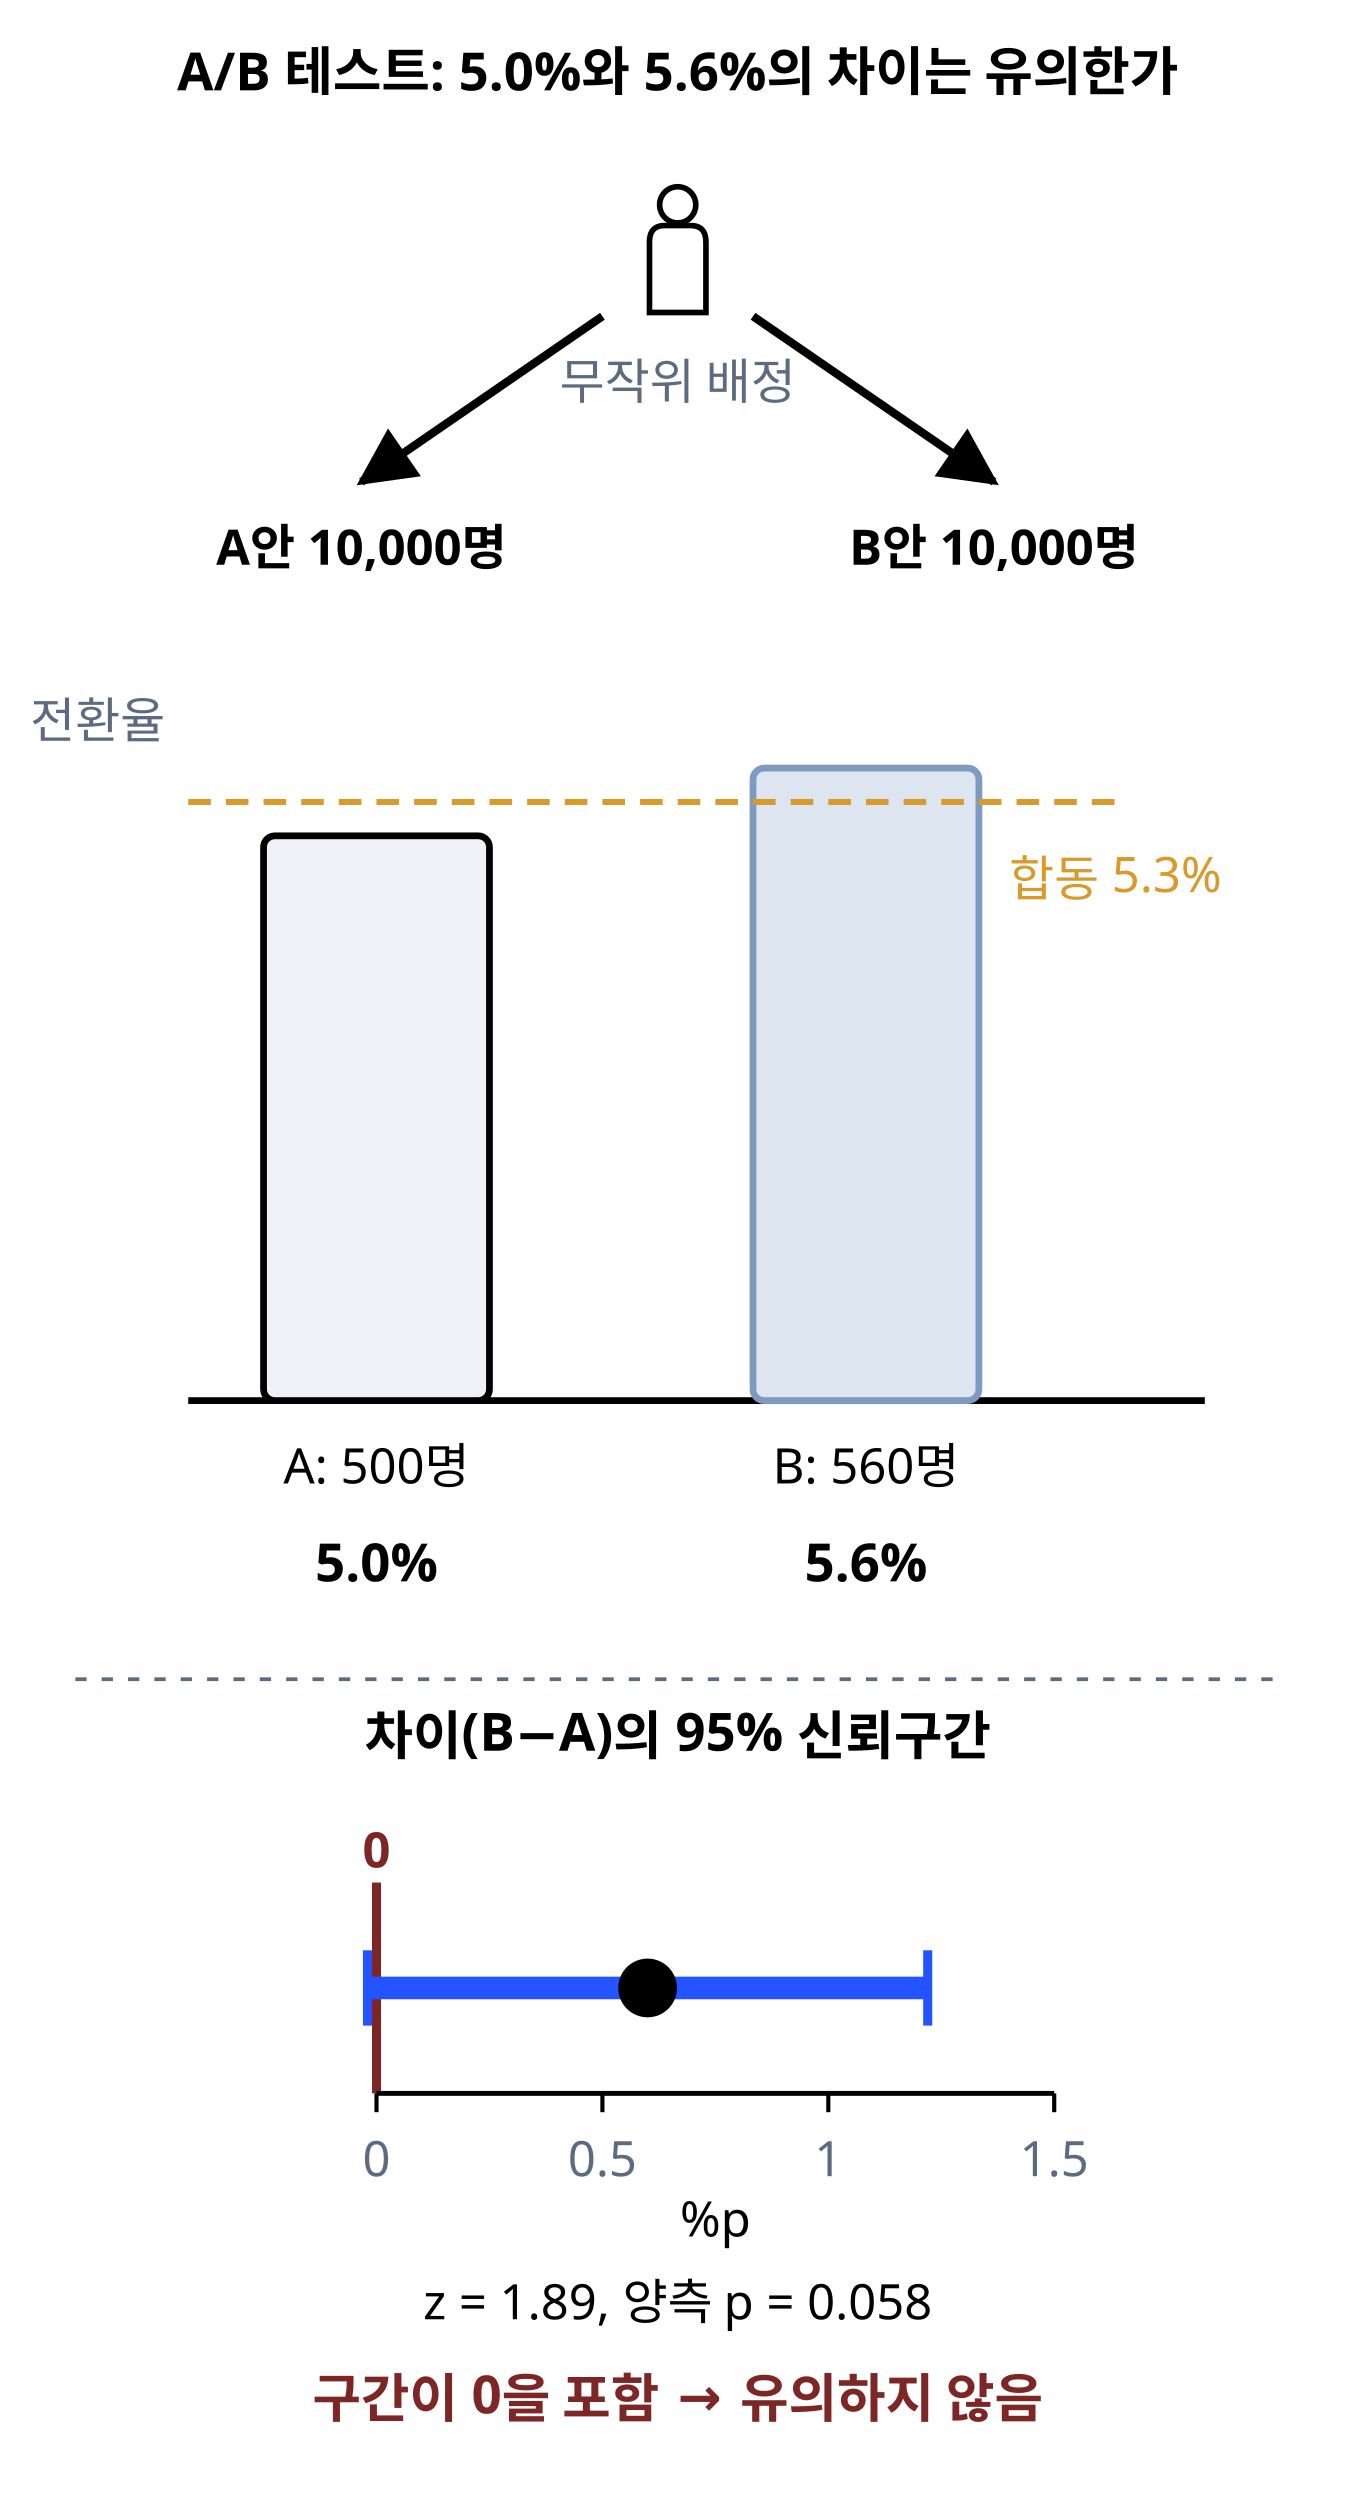
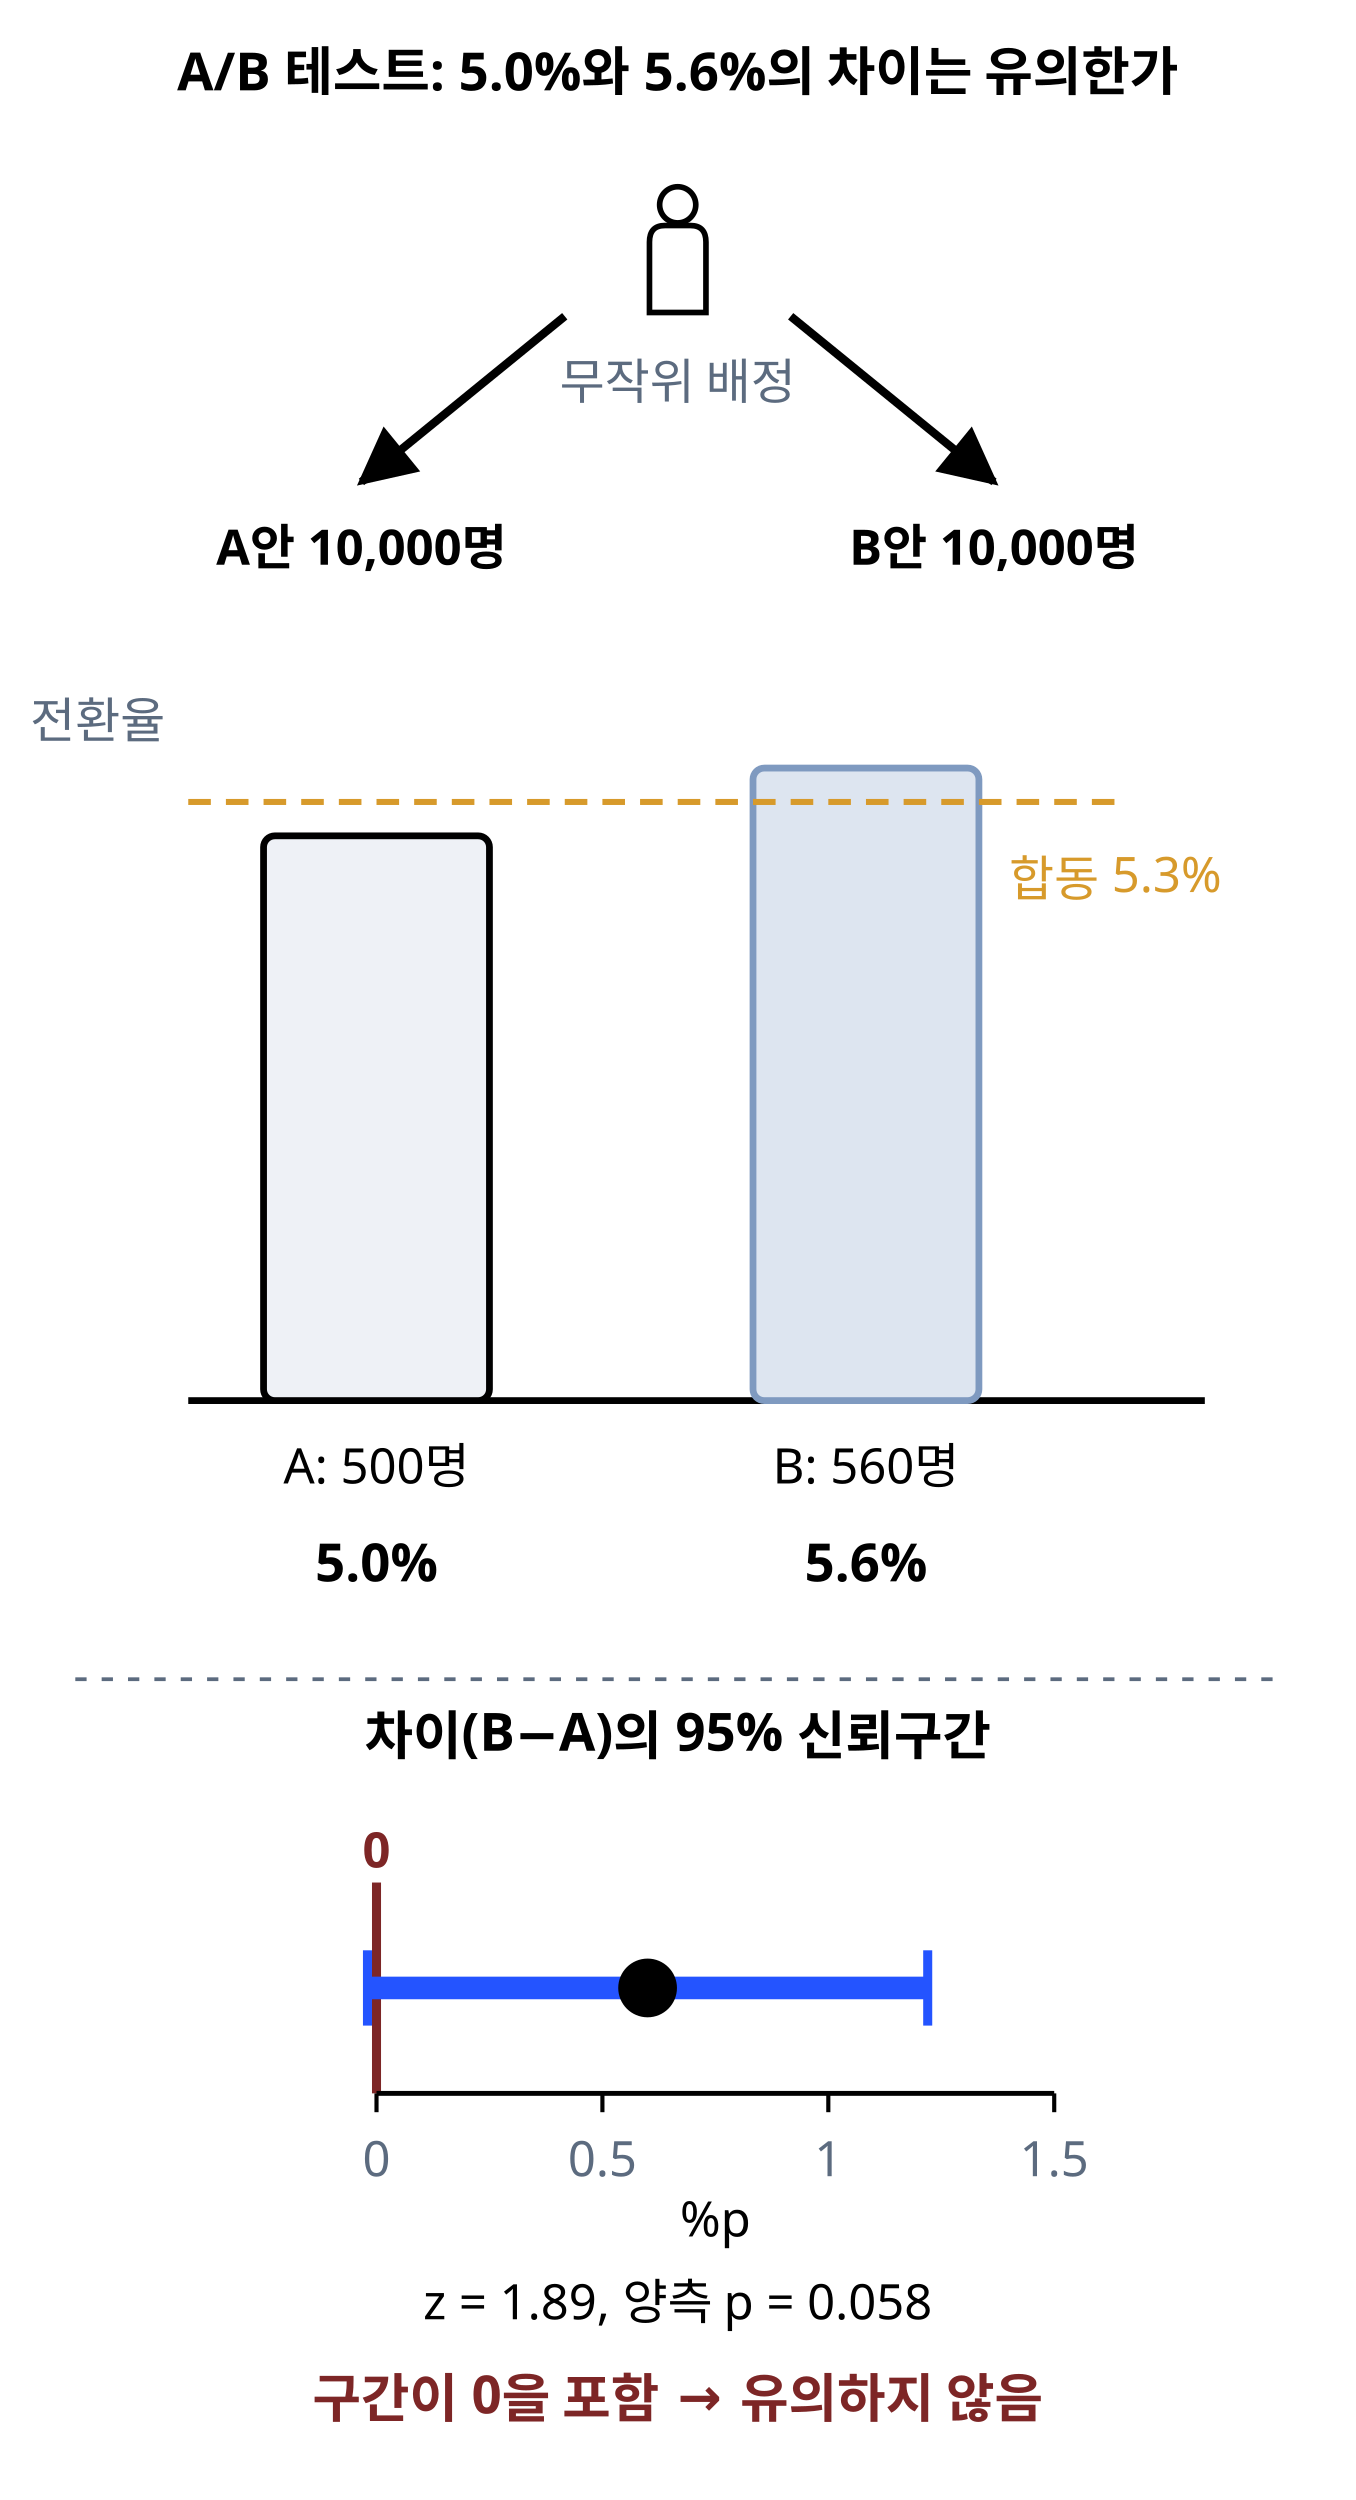
<svg xmlns="http://www.w3.org/2000/svg" class="si si-illus" viewBox="0 0 360 664" style="max-width:360px;color:var(--si-ink,var(--text,#1f2328))" role="img" aria-labelledby="ab-testing-t" font-family="'Pretendard','Noto Sans KR','Apple SD Gothic Neo',sans-serif" font-size="13" fill="currentColor">
  <defs>
    <marker id="ab-testing-ar" viewBox="0 0 10 10" refX="9" refY="5" markerWidth="7" markerHeight="7" orient="auto-start-reverse">
      <path d="M0,0L10,5L0,10z" style="fill:currentColor" />
    </marker>
  </defs>
  <text x="180" y="24" text-anchor="middle" font-size="14" font-weight="700">A/B 테스트: 5.0%와 5.6%의 차이는 유의한가</text>
  <path d="M172.5,83 L172.5,64.3 Q172.5,59.9 176.6,59.9 L183.4,59.9 Q187.5,59.9 187.5,64.3 L187.5,83Z" style="stroke:currentColor;fill:none" stroke-width="1.5" />
  <circle cx="180" cy="54.4" r="4.8" style="stroke:currentColor;fill:none" stroke-width="1.5" />
  <text x="180" y="106" text-anchor="middle" style="fill:var(--si-general,#5c6b7f)">무작위 배정</text>
-   <line x1="160" y1="84" x2="96" y2="128" style="stroke:currentColor;fill:none" stroke-width="2.2" marker-end="url(#ab-testing-ar)" />
-   <line x1="200" y1="84" x2="264" y2="128" style="stroke:currentColor;fill:none" stroke-width="2.2" marker-end="url(#ab-testing-ar)" />
+   <line x1="150" y1="84" x2="96" y2="128" style="stroke:currentColor;fill:none" stroke-width="2.2" marker-end="url(#ab-testing-ar)" />
+   <line x1="210" y1="84" x2="264" y2="128" style="stroke:currentColor;fill:none" stroke-width="2.2" marker-end="url(#ab-testing-ar)" />
  <text x="96" y="150" text-anchor="middle" font-weight="700">A안 10,000명</text>
  <text x="264" y="150" text-anchor="middle" font-weight="700">B안 10,000명</text>
  <line x1="50" y1="372" x2="320" y2="372" style="stroke:currentColor;fill:none" stroke-width="1.8" />
  <text x="8" y="196" style="fill:var(--si-general,#5c6b7f)">전환율</text>
  <rect x="70" y="222" width="60" height="150" rx="3" style="stroke:currentColor;fill:var(--si-gray-f,#eef1f6)" stroke-width="1.8" />
  <rect x="200" y="204" width="60" height="168" rx="3" style="stroke:var(--si-blue-s,#7f9ac0);fill:var(--si-blue-f,#dde5f0)" stroke-width="1.8" />
  <line x1="50" y1="213" x2="300" y2="213" style="stroke:var(--si-amber-s,#d79a2b);fill:none" stroke-width="1.6" stroke-dasharray="6 4" />
  <text x="268" y="238" style="fill:var(--si-amber-s,#d79a2b)">합동 5.3%</text>
  <text x="100" y="394" text-anchor="middle">A: 500명</text>
  <text x="100" y="420" text-anchor="middle" font-size="14" font-weight="700">5.0%</text>
  <text x="230" y="394" text-anchor="middle">B: 560명</text>
  <text x="230" y="420" text-anchor="middle" font-size="14" font-weight="700">5.6%</text>
  <line x1="20" y1="446" x2="340" y2="446" style="stroke:var(--si-general,#5c6b7f);fill:none" stroke-width="1" stroke-dasharray="3 4" />
  <text x="180" y="466" text-anchor="middle" font-size="14" font-weight="700">차이(B−A)의 95% 신뢰구간</text>
  <line x1="100" y1="500" x2="100" y2="556" style="stroke:var(--si-limit,#7d2626);fill:none" stroke-width="2.4" />
  <text x="100" y="496" text-anchor="middle" font-weight="700" style="fill:var(--si-limit,#7d2626)">0</text>
  <line x1="97.6" y1="528" x2="246.4" y2="528" style="stroke:var(--si-accent,#2454ff);fill:none" stroke-width="6" />
  <line x1="97.6" y1="518" x2="97.6" y2="538" style="stroke:var(--si-accent,#2454ff);fill:none" stroke-width="2.4" />
  <line x1="246.4" y1="518" x2="246.4" y2="538" style="stroke:var(--si-accent,#2454ff);fill:none" stroke-width="2.4" />
  <circle cx="172" cy="528" r="7" style="stroke:currentColor;fill:currentColor" stroke-width="1.6" />
  <line x1="100" y1="556" x2="280" y2="556" style="stroke:currentColor;fill:none" stroke-width="1.3" />
  <line x1="100" y1="556" x2="100" y2="561" style="stroke:currentColor;fill:none" stroke-width="1.1" />
  <text x="100" y="578" text-anchor="middle" style="fill:var(--si-general,#5c6b7f)">0</text>
  <line x1="160" y1="556" x2="160" y2="561" style="stroke:currentColor;fill:none" stroke-width="1.1" />
  <text x="160" y="578" text-anchor="middle" style="fill:var(--si-general,#5c6b7f)">0.5</text>
  <line x1="220" y1="556" x2="220" y2="561" style="stroke:currentColor;fill:none" stroke-width="1.1" />
  <text x="220" y="578" text-anchor="middle" style="fill:var(--si-general,#5c6b7f)">1</text>
  <line x1="280" y1="556" x2="280" y2="561" style="stroke:currentColor;fill:none" stroke-width="1.1" />
  <text x="280" y="578" text-anchor="middle" style="fill:var(--si-general,#5c6b7f)">1.5</text>
  <text x="190" y="594" text-anchor="middle">%p</text>
  <text x="180" y="616" text-anchor="middle">z = 1.89, 양측 p = 0.058</text>
  <text x="180" y="642" text-anchor="middle" font-size="14" font-weight="700" style="fill:var(--si-limit,#7d2626)">구간이 0을 포함 → 유의하지 않음</text>
</svg>
